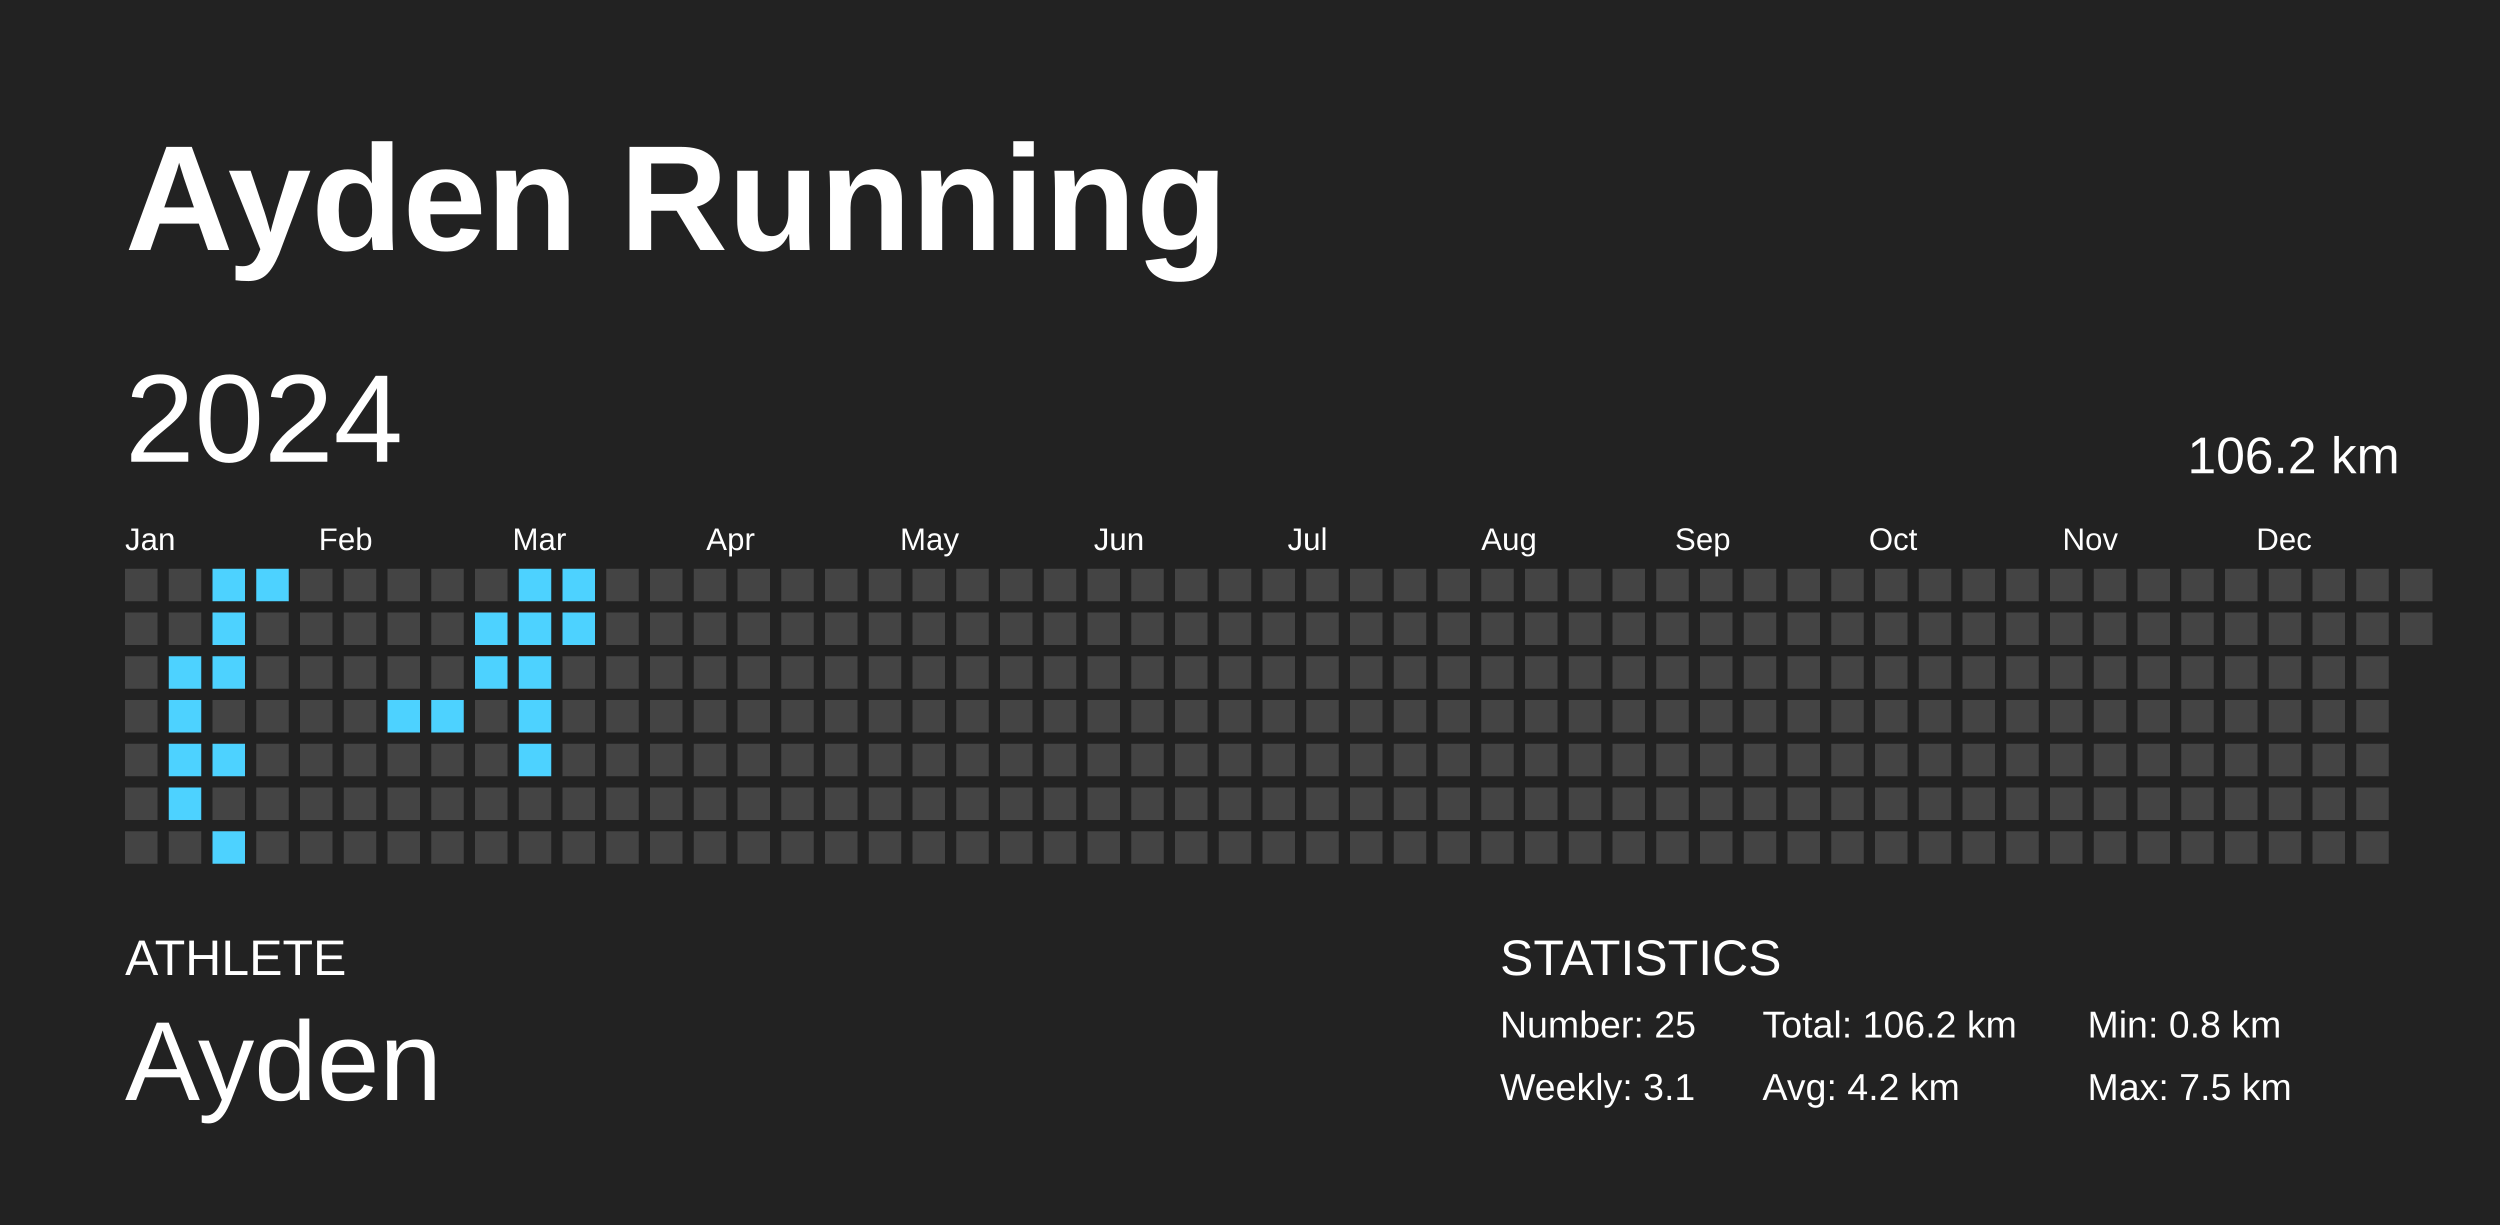
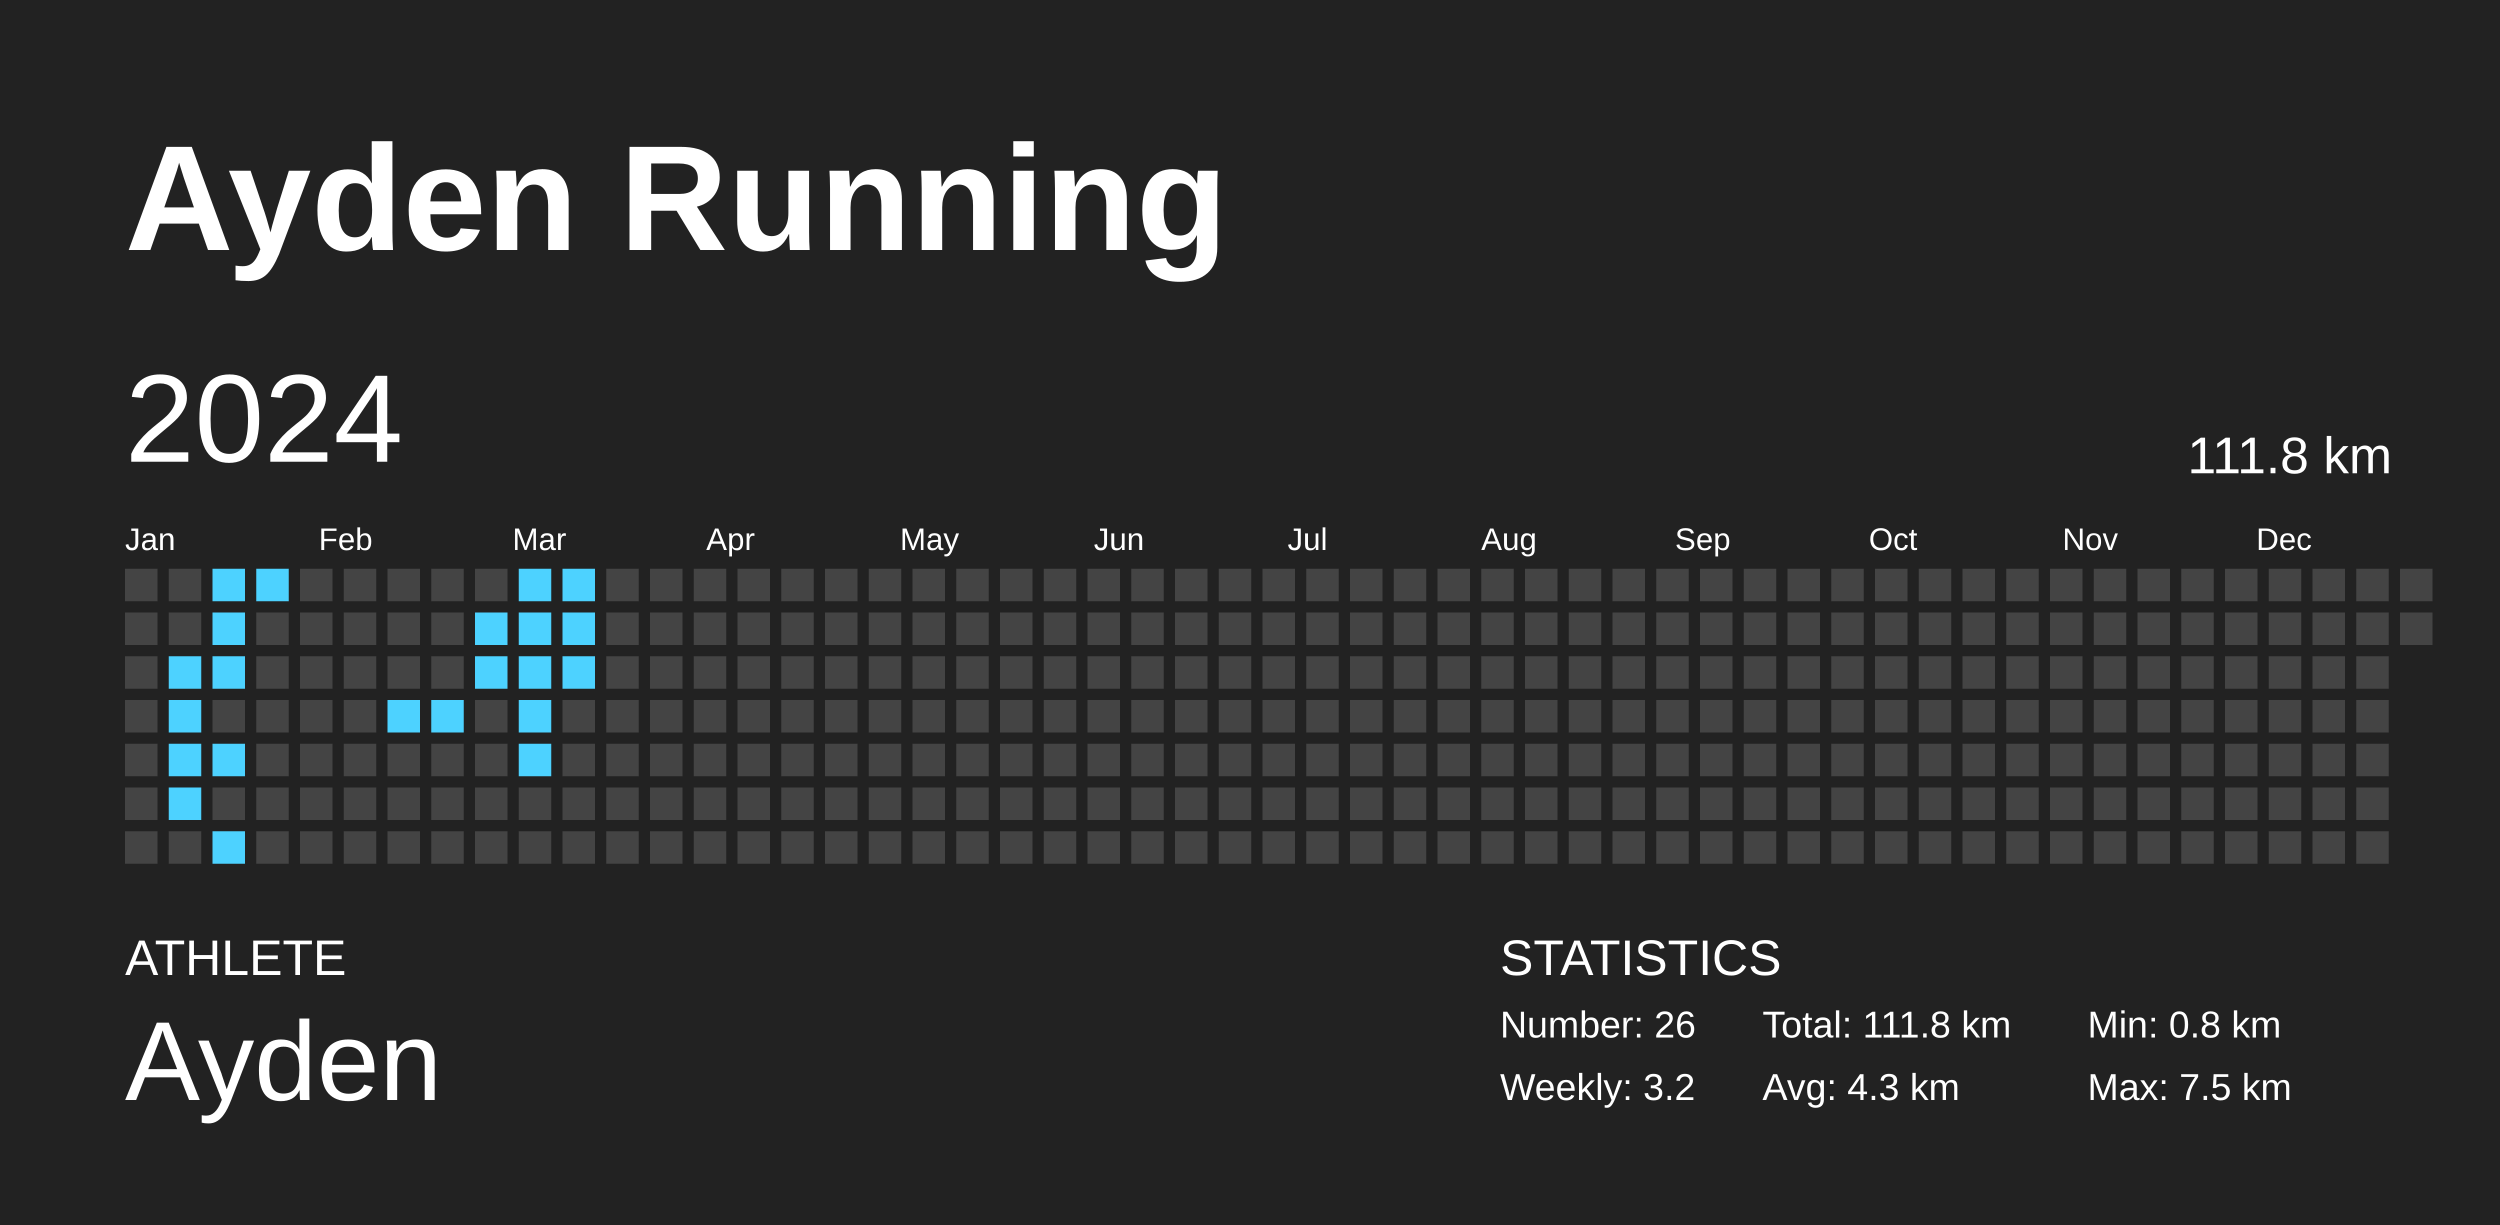
<svg xmlns="http://www.w3.org/2000/svg" baseProfile="full" height="98mm" version="1.1" viewBox="0,0,200,98" width="200mm">
  <defs />
  <rect fill="#222222" height="98" width="200" x="0" y="0" />
  <text fill="#FFFFFF" style="font-size:12px; font-family:Arial; font-weight:bold;" x="10" y="20">Ayden Running</text>
  <text fill="#FFFFFF" style="font-size:4px; font-family:Arial" x="10" y="78">ATHLETE</text>
  <text fill="#FFFFFF" style="font-size:9px; font-family:Arial" x="10" y="88">Ayden</text>
  <text fill="#FFFFFF" style="font-size:4px; font-family:Arial" x="120" y="78">STATISTICS</text>
-   <text fill="#FFFFFF" style="font-size:3px; font-family:Arial" x="120" y="83">Number: 25</text>
-   <text fill="#FFFFFF" style="font-size:3px; font-family:Arial" x="120" y="88">Weekly: 3.1</text>
-   <text fill="#FFFFFF" style="font-size:3px; font-family:Arial" x="141" y="83">Total: 106.2 km</text>
-   <text fill="#FFFFFF" style="font-size:3px; font-family:Arial" x="141" y="88">Avg: 4.2 km</text>
+   <text fill="#FFFFFF" style="font-size:3px; font-family:Arial" x="120" y="83">Number: 26</text>
+   <text fill="#FFFFFF" style="font-size:3px; font-family:Arial" x="120" y="88">Weekly: 3.2</text>
+   <text fill="#FFFFFF" style="font-size:3px; font-family:Arial" x="141" y="83">Total: 111.8 km</text>
+   <text fill="#FFFFFF" style="font-size:3px; font-family:Arial" x="141" y="88">Avg: 4.3 km</text>
  <text fill="#FFFFFF" style="font-size:3px; font-family:Arial" x="167" y="83">Min: 0.8 km</text>
  <text fill="#FFFFFF" style="font-size:3px; font-family:Arial" x="167" y="88">Max: 7.5 km</text>
  <text dominant-baseline="hanging" fill="#FFFFFF" style="font-size:10.0px; font-family:Arial;" x="10" y="30">2024</text>
-   <text dominant-baseline="hanging" fill="#FFFFFF" style="font-size:4.125px; font-family:Arial;" x="175" y="35">106.2 km</text>
+   <text dominant-baseline="hanging" fill="#FFFFFF" style="font-size:4.125px; font-family:Arial;" x="175" y="35">111.8 km</text>
  <text fill="#FFFFFF" style="font-size:2.5px; font-family:Arial" x="10.0" y="44">Jan</text>
  <text fill="#FFFFFF" style="font-size:2.5px; font-family:Arial" x="25.5" y="44">Feb</text>
  <text fill="#FFFFFF" style="font-size:2.5px; font-family:Arial" x="41.0" y="44">Mar</text>
  <text fill="#FFFFFF" style="font-size:2.5px; font-family:Arial" x="56.5" y="44">Apr</text>
  <text fill="#FFFFFF" style="font-size:2.5px; font-family:Arial" x="72.0" y="44">May</text>
  <text fill="#FFFFFF" style="font-size:2.5px; font-family:Arial" x="87.5" y="44">Jun</text>
  <text fill="#FFFFFF" style="font-size:2.5px; font-family:Arial" x="103.0" y="44">Jul</text>
  <text fill="#FFFFFF" style="font-size:2.5px; font-family:Arial" x="118.5" y="44">Aug</text>
  <text fill="#FFFFFF" style="font-size:2.5px; font-family:Arial" x="134.0" y="44">Sep</text>
  <text fill="#FFFFFF" style="font-size:2.5px; font-family:Arial" x="149.5" y="44">Oct</text>
  <text fill="#FFFFFF" style="font-size:2.5px; font-family:Arial" x="165.0" y="44">Nov</text>
  <text fill="#FFFFFF" style="font-size:2.5px; font-family:Arial" x="180.5" y="44">Dec</text>
  <rect fill="#444444" height="2.6" width="2.6" x="10.0" y="45.5" />
  <rect fill="#444444" height="2.6" width="2.6" x="10.0" y="49.0" />
  <rect fill="#444444" height="2.6" width="2.6" x="10.0" y="52.5" />
  <rect fill="#444444" height="2.6" width="2.6" x="10.0" y="56.0" />
  <rect fill="#444444" height="2.6" width="2.6" x="10.0" y="59.5" />
  <rect fill="#444444" height="2.6" width="2.6" x="10.0" y="63.0" />
  <rect fill="#444444" height="2.6" width="2.6" x="10.0" y="66.5" />
  <rect fill="#444444" height="2.6" width="2.6" x="13.5" y="45.5" />
  <rect fill="#444444" height="2.6" width="2.6" x="13.5" y="49.0" />
  <rect fill="#4dd2ff" height="2.6" width="2.6" x="13.5" y="52.5" />
  <rect fill="#4dd2ff" height="2.6" width="2.6" x="13.5" y="56.0" />
  <rect fill="#4dd2ff" height="2.6" width="2.6" x="13.5" y="59.5" />
  <rect fill="#4dd2ff" height="2.6" width="2.6" x="13.5" y="63.0" />
  <rect fill="#444444" height="2.6" width="2.6" x="13.5" y="66.5" />
  <rect fill="#4dd2ff" height="2.6" width="2.6" x="17.0" y="45.5" />
  <rect fill="#4dd2ff" height="2.6" width="2.6" x="17.0" y="49.0" />
  <rect fill="#4dd2ff" height="2.6" width="2.6" x="17.0" y="52.5" />
  <rect fill="#444444" height="2.6" width="2.6" x="17.0" y="56.0" />
  <rect fill="#4dd2ff" height="2.6" width="2.6" x="17.0" y="59.5" />
  <rect fill="#444444" height="2.6" width="2.6" x="17.0" y="63.0" />
  <rect fill="#4dd2ff" height="2.6" width="2.6" x="17.0" y="66.5" />
  <rect fill="#4dd2ff" height="2.6" width="2.6" x="20.5" y="45.5" />
  <rect fill="#444444" height="2.6" width="2.6" x="20.5" y="49.0" />
  <rect fill="#444444" height="2.6" width="2.6" x="20.5" y="52.5" />
  <rect fill="#444444" height="2.6" width="2.6" x="20.5" y="56.0" />
  <rect fill="#444444" height="2.6" width="2.6" x="20.5" y="59.5" />
  <rect fill="#444444" height="2.6" width="2.6" x="20.5" y="63.0" />
  <rect fill="#444444" height="2.6" width="2.6" x="20.5" y="66.5" />
  <rect fill="#444444" height="2.6" width="2.6" x="24.0" y="45.5" />
  <rect fill="#444444" height="2.6" width="2.6" x="24.0" y="49.0" />
  <rect fill="#444444" height="2.6" width="2.6" x="24.0" y="52.5" />
  <rect fill="#444444" height="2.6" width="2.6" x="24.0" y="56.0" />
  <rect fill="#444444" height="2.6" width="2.6" x="24.0" y="59.5" />
  <rect fill="#444444" height="2.6" width="2.6" x="24.0" y="63.0" />
  <rect fill="#444444" height="2.6" width="2.6" x="24.0" y="66.5" />
  <rect fill="#444444" height="2.6" width="2.6" x="27.5" y="45.5" />
  <rect fill="#444444" height="2.6" width="2.6" x="27.5" y="49.0" />
  <rect fill="#444444" height="2.6" width="2.6" x="27.5" y="52.5" />
  <rect fill="#444444" height="2.6" width="2.6" x="27.5" y="56.0" />
  <rect fill="#444444" height="2.6" width="2.6" x="27.5" y="59.5" />
  <rect fill="#444444" height="2.6" width="2.6" x="27.5" y="63.0" />
  <rect fill="#444444" height="2.6" width="2.6" x="27.5" y="66.5" />
  <rect fill="#444444" height="2.6" width="2.6" x="31.0" y="45.5" />
  <rect fill="#444444" height="2.6" width="2.6" x="31.0" y="49.0" />
  <rect fill="#444444" height="2.6" width="2.6" x="31.0" y="52.5" />
  <rect fill="#4dd2ff" height="2.6" width="2.6" x="31.0" y="56.0" />
  <rect fill="#444444" height="2.6" width="2.6" x="31.0" y="59.5" />
  <rect fill="#444444" height="2.6" width="2.6" x="31.0" y="63.0" />
  <rect fill="#444444" height="2.6" width="2.6" x="31.0" y="66.5" />
  <rect fill="#444444" height="2.6" width="2.6" x="34.5" y="45.5" />
  <rect fill="#444444" height="2.6" width="2.6" x="34.5" y="49.0" />
  <rect fill="#444444" height="2.6" width="2.6" x="34.5" y="52.5" />
  <rect fill="#4dd2ff" height="2.6" width="2.6" x="34.5" y="56.0" />
  <rect fill="#444444" height="2.6" width="2.6" x="34.5" y="59.5" />
  <rect fill="#444444" height="2.6" width="2.6" x="34.5" y="63.0" />
  <rect fill="#444444" height="2.6" width="2.6" x="34.5" y="66.5" />
  <rect fill="#444444" height="2.6" width="2.6" x="38.0" y="45.5" />
  <rect fill="#4dd2ff" height="2.6" width="2.6" x="38.0" y="49.0" />
  <rect fill="#4dd2ff" height="2.6" width="2.6" x="38.0" y="52.5" />
  <rect fill="#444444" height="2.6" width="2.6" x="38.0" y="56.0" />
  <rect fill="#444444" height="2.6" width="2.6" x="38.0" y="59.5" />
  <rect fill="#444444" height="2.6" width="2.6" x="38.0" y="63.0" />
  <rect fill="#444444" height="2.6" width="2.6" x="38.0" y="66.5" />
  <rect fill="#4dd2ff" height="2.6" width="2.6" x="41.5" y="45.5" />
  <rect fill="#4dd2ff" height="2.6" width="2.6" x="41.5" y="49.0" />
  <rect fill="#4dd2ff" height="2.6" width="2.6" x="41.5" y="52.5" />
  <rect fill="#4dd2ff" height="2.6" width="2.6" x="41.5" y="56.0" />
  <rect fill="#4dd2ff" height="2.6" width="2.6" x="41.5" y="59.5" />
  <rect fill="#444444" height="2.6" width="2.6" x="41.5" y="63.0" />
  <rect fill="#444444" height="2.6" width="2.6" x="41.5" y="66.5" />
  <rect fill="#4dd2ff" height="2.6" width="2.6" x="45.0" y="45.5" />
  <rect fill="#4dd2ff" height="2.6" width="2.6" x="45.0" y="49.0" />
-   <rect fill="#444444" height="2.6" width="2.6" x="45.0" y="52.5" />
+   <rect fill="#4dd2ff" height="2.6" width="2.6" x="45.0" y="52.5" />
  <rect fill="#444444" height="2.6" width="2.6" x="45.0" y="56.0" />
  <rect fill="#444444" height="2.6" width="2.6" x="45.0" y="59.5" />
  <rect fill="#444444" height="2.6" width="2.6" x="45.0" y="63.0" />
  <rect fill="#444444" height="2.6" width="2.6" x="45.0" y="66.5" />
  <rect fill="#444444" height="2.6" width="2.6" x="48.5" y="45.5" />
  <rect fill="#444444" height="2.6" width="2.6" x="48.5" y="49.0" />
  <rect fill="#444444" height="2.6" width="2.6" x="48.5" y="52.5" />
  <rect fill="#444444" height="2.6" width="2.6" x="48.5" y="56.0" />
  <rect fill="#444444" height="2.6" width="2.6" x="48.5" y="59.5" />
  <rect fill="#444444" height="2.6" width="2.6" x="48.5" y="63.0" />
  <rect fill="#444444" height="2.6" width="2.6" x="48.5" y="66.5" />
  <rect fill="#444444" height="2.6" width="2.6" x="52.0" y="45.5" />
  <rect fill="#444444" height="2.6" width="2.6" x="52.0" y="49.0" />
  <rect fill="#444444" height="2.6" width="2.6" x="52.0" y="52.5" />
  <rect fill="#444444" height="2.6" width="2.6" x="52.0" y="56.0" />
  <rect fill="#444444" height="2.6" width="2.6" x="52.0" y="59.5" />
  <rect fill="#444444" height="2.6" width="2.6" x="52.0" y="63.0" />
  <rect fill="#444444" height="2.6" width="2.6" x="52.0" y="66.5" />
  <rect fill="#444444" height="2.6" width="2.6" x="55.5" y="45.5" />
  <rect fill="#444444" height="2.6" width="2.6" x="55.5" y="49.0" />
  <rect fill="#444444" height="2.6" width="2.6" x="55.5" y="52.5" />
  <rect fill="#444444" height="2.6" width="2.6" x="55.5" y="56.0" />
  <rect fill="#444444" height="2.6" width="2.6" x="55.5" y="59.5" />
  <rect fill="#444444" height="2.6" width="2.6" x="55.5" y="63.0" />
  <rect fill="#444444" height="2.6" width="2.6" x="55.5" y="66.5" />
  <rect fill="#444444" height="2.6" width="2.6" x="59.0" y="45.5" />
  <rect fill="#444444" height="2.6" width="2.6" x="59.0" y="49.0" />
  <rect fill="#444444" height="2.6" width="2.6" x="59.0" y="52.5" />
  <rect fill="#444444" height="2.6" width="2.6" x="59.0" y="56.0" />
  <rect fill="#444444" height="2.6" width="2.6" x="59.0" y="59.5" />
  <rect fill="#444444" height="2.6" width="2.6" x="59.0" y="63.0" />
  <rect fill="#444444" height="2.6" width="2.6" x="59.0" y="66.5" />
  <rect fill="#444444" height="2.6" width="2.6" x="62.5" y="45.5" />
  <rect fill="#444444" height="2.6" width="2.6" x="62.5" y="49.0" />
  <rect fill="#444444" height="2.6" width="2.6" x="62.5" y="52.5" />
  <rect fill="#444444" height="2.6" width="2.6" x="62.5" y="56.0" />
  <rect fill="#444444" height="2.6" width="2.6" x="62.5" y="59.5" />
  <rect fill="#444444" height="2.6" width="2.6" x="62.5" y="63.0" />
  <rect fill="#444444" height="2.6" width="2.6" x="62.5" y="66.5" />
  <rect fill="#444444" height="2.6" width="2.6" x="66.0" y="45.5" />
  <rect fill="#444444" height="2.6" width="2.6" x="66.0" y="49.0" />
  <rect fill="#444444" height="2.6" width="2.6" x="66.0" y="52.5" />
  <rect fill="#444444" height="2.6" width="2.6" x="66.0" y="56.0" />
  <rect fill="#444444" height="2.6" width="2.6" x="66.0" y="59.5" />
  <rect fill="#444444" height="2.6" width="2.6" x="66.0" y="63.0" />
  <rect fill="#444444" height="2.6" width="2.6" x="66.0" y="66.5" />
  <rect fill="#444444" height="2.6" width="2.6" x="69.5" y="45.5" />
  <rect fill="#444444" height="2.6" width="2.6" x="69.5" y="49.0" />
  <rect fill="#444444" height="2.6" width="2.6" x="69.5" y="52.5" />
  <rect fill="#444444" height="2.6" width="2.6" x="69.5" y="56.0" />
  <rect fill="#444444" height="2.6" width="2.6" x="69.5" y="59.5" />
  <rect fill="#444444" height="2.6" width="2.6" x="69.5" y="63.0" />
  <rect fill="#444444" height="2.6" width="2.6" x="69.5" y="66.5" />
  <rect fill="#444444" height="2.6" width="2.6" x="73.0" y="45.5" />
  <rect fill="#444444" height="2.6" width="2.6" x="73.0" y="49.0" />
  <rect fill="#444444" height="2.6" width="2.6" x="73.0" y="52.5" />
  <rect fill="#444444" height="2.6" width="2.6" x="73.0" y="56.0" />
  <rect fill="#444444" height="2.6" width="2.6" x="73.0" y="59.5" />
  <rect fill="#444444" height="2.6" width="2.6" x="73.0" y="63.0" />
  <rect fill="#444444" height="2.6" width="2.6" x="73.0" y="66.5" />
  <rect fill="#444444" height="2.6" width="2.6" x="76.5" y="45.5" />
  <rect fill="#444444" height="2.6" width="2.6" x="76.5" y="49.0" />
  <rect fill="#444444" height="2.6" width="2.6" x="76.5" y="52.5" />
  <rect fill="#444444" height="2.6" width="2.6" x="76.5" y="56.0" />
  <rect fill="#444444" height="2.6" width="2.6" x="76.5" y="59.5" />
  <rect fill="#444444" height="2.6" width="2.6" x="76.5" y="63.0" />
  <rect fill="#444444" height="2.6" width="2.6" x="76.5" y="66.5" />
  <rect fill="#444444" height="2.6" width="2.6" x="80.0" y="45.5" />
  <rect fill="#444444" height="2.6" width="2.6" x="80.0" y="49.0" />
  <rect fill="#444444" height="2.6" width="2.6" x="80.0" y="52.5" />
  <rect fill="#444444" height="2.6" width="2.6" x="80.0" y="56.0" />
  <rect fill="#444444" height="2.6" width="2.6" x="80.0" y="59.5" />
  <rect fill="#444444" height="2.6" width="2.6" x="80.0" y="63.0" />
  <rect fill="#444444" height="2.6" width="2.6" x="80.0" y="66.5" />
  <rect fill="#444444" height="2.6" width="2.6" x="83.5" y="45.5" />
  <rect fill="#444444" height="2.6" width="2.6" x="83.5" y="49.0" />
  <rect fill="#444444" height="2.6" width="2.6" x="83.5" y="52.5" />
  <rect fill="#444444" height="2.6" width="2.6" x="83.5" y="56.0" />
  <rect fill="#444444" height="2.6" width="2.6" x="83.5" y="59.5" />
  <rect fill="#444444" height="2.6" width="2.6" x="83.5" y="63.0" />
  <rect fill="#444444" height="2.6" width="2.6" x="83.5" y="66.5" />
  <rect fill="#444444" height="2.6" width="2.6" x="87.0" y="45.5" />
  <rect fill="#444444" height="2.6" width="2.6" x="87.0" y="49.0" />
  <rect fill="#444444" height="2.6" width="2.6" x="87.0" y="52.5" />
  <rect fill="#444444" height="2.6" width="2.6" x="87.0" y="56.0" />
  <rect fill="#444444" height="2.6" width="2.6" x="87.0" y="59.5" />
  <rect fill="#444444" height="2.6" width="2.6" x="87.0" y="63.0" />
  <rect fill="#444444" height="2.6" width="2.6" x="87.0" y="66.5" />
  <rect fill="#444444" height="2.6" width="2.6" x="90.5" y="45.5" />
  <rect fill="#444444" height="2.6" width="2.6" x="90.5" y="49.0" />
  <rect fill="#444444" height="2.6" width="2.6" x="90.5" y="52.5" />
  <rect fill="#444444" height="2.6" width="2.6" x="90.5" y="56.0" />
  <rect fill="#444444" height="2.6" width="2.6" x="90.5" y="59.5" />
  <rect fill="#444444" height="2.6" width="2.6" x="90.5" y="63.0" />
  <rect fill="#444444" height="2.6" width="2.6" x="90.5" y="66.5" />
  <rect fill="#444444" height="2.6" width="2.6" x="94.0" y="45.5" />
  <rect fill="#444444" height="2.6" width="2.6" x="94.0" y="49.0" />
  <rect fill="#444444" height="2.6" width="2.6" x="94.0" y="52.5" />
  <rect fill="#444444" height="2.6" width="2.6" x="94.0" y="56.0" />
  <rect fill="#444444" height="2.6" width="2.6" x="94.0" y="59.5" />
  <rect fill="#444444" height="2.6" width="2.6" x="94.0" y="63.0" />
  <rect fill="#444444" height="2.6" width="2.6" x="94.0" y="66.5" />
  <rect fill="#444444" height="2.6" width="2.6" x="97.5" y="45.5" />
  <rect fill="#444444" height="2.6" width="2.6" x="97.5" y="49.0" />
  <rect fill="#444444" height="2.6" width="2.6" x="97.5" y="52.5" />
  <rect fill="#444444" height="2.6" width="2.6" x="97.5" y="56.0" />
  <rect fill="#444444" height="2.6" width="2.6" x="97.5" y="59.5" />
  <rect fill="#444444" height="2.6" width="2.6" x="97.5" y="63.0" />
  <rect fill="#444444" height="2.6" width="2.6" x="97.5" y="66.5" />
  <rect fill="#444444" height="2.6" width="2.6" x="101.0" y="45.5" />
  <rect fill="#444444" height="2.6" width="2.6" x="101.0" y="49.0" />
  <rect fill="#444444" height="2.6" width="2.6" x="101.0" y="52.5" />
  <rect fill="#444444" height="2.6" width="2.6" x="101.0" y="56.0" />
  <rect fill="#444444" height="2.6" width="2.6" x="101.0" y="59.5" />
  <rect fill="#444444" height="2.6" width="2.6" x="101.0" y="63.0" />
  <rect fill="#444444" height="2.6" width="2.6" x="101.0" y="66.5" />
  <rect fill="#444444" height="2.6" width="2.6" x="104.5" y="45.5" />
  <rect fill="#444444" height="2.6" width="2.6" x="104.5" y="49.0" />
  <rect fill="#444444" height="2.6" width="2.6" x="104.5" y="52.5" />
  <rect fill="#444444" height="2.6" width="2.6" x="104.5" y="56.0" />
  <rect fill="#444444" height="2.6" width="2.6" x="104.5" y="59.5" />
  <rect fill="#444444" height="2.6" width="2.6" x="104.5" y="63.0" />
  <rect fill="#444444" height="2.6" width="2.6" x="104.5" y="66.5" />
  <rect fill="#444444" height="2.6" width="2.6" x="108.0" y="45.5" />
  <rect fill="#444444" height="2.6" width="2.6" x="108.0" y="49.0" />
  <rect fill="#444444" height="2.6" width="2.6" x="108.0" y="52.5" />
  <rect fill="#444444" height="2.6" width="2.6" x="108.0" y="56.0" />
  <rect fill="#444444" height="2.6" width="2.6" x="108.0" y="59.5" />
  <rect fill="#444444" height="2.6" width="2.6" x="108.0" y="63.0" />
  <rect fill="#444444" height="2.6" width="2.6" x="108.0" y="66.5" />
  <rect fill="#444444" height="2.6" width="2.6" x="111.5" y="45.5" />
  <rect fill="#444444" height="2.6" width="2.6" x="111.5" y="49.0" />
  <rect fill="#444444" height="2.6" width="2.6" x="111.5" y="52.5" />
  <rect fill="#444444" height="2.6" width="2.6" x="111.5" y="56.0" />
  <rect fill="#444444" height="2.6" width="2.6" x="111.5" y="59.5" />
  <rect fill="#444444" height="2.6" width="2.6" x="111.5" y="63.0" />
  <rect fill="#444444" height="2.6" width="2.6" x="111.5" y="66.5" />
  <rect fill="#444444" height="2.6" width="2.6" x="115.0" y="45.5" />
  <rect fill="#444444" height="2.6" width="2.6" x="115.0" y="49.0" />
  <rect fill="#444444" height="2.6" width="2.6" x="115.0" y="52.5" />
  <rect fill="#444444" height="2.6" width="2.6" x="115.0" y="56.0" />
  <rect fill="#444444" height="2.6" width="2.6" x="115.0" y="59.5" />
  <rect fill="#444444" height="2.6" width="2.6" x="115.0" y="63.0" />
  <rect fill="#444444" height="2.6" width="2.6" x="115.0" y="66.5" />
  <rect fill="#444444" height="2.6" width="2.6" x="118.5" y="45.5" />
  <rect fill="#444444" height="2.6" width="2.6" x="118.5" y="49.0" />
  <rect fill="#444444" height="2.6" width="2.6" x="118.5" y="52.5" />
  <rect fill="#444444" height="2.6" width="2.6" x="118.5" y="56.0" />
  <rect fill="#444444" height="2.6" width="2.6" x="118.5" y="59.5" />
  <rect fill="#444444" height="2.6" width="2.6" x="118.5" y="63.0" />
  <rect fill="#444444" height="2.6" width="2.6" x="118.5" y="66.5" />
  <rect fill="#444444" height="2.6" width="2.6" x="122.0" y="45.5" />
  <rect fill="#444444" height="2.6" width="2.6" x="122.0" y="49.0" />
  <rect fill="#444444" height="2.6" width="2.6" x="122.0" y="52.5" />
  <rect fill="#444444" height="2.6" width="2.6" x="122.0" y="56.0" />
  <rect fill="#444444" height="2.6" width="2.6" x="122.0" y="59.5" />
  <rect fill="#444444" height="2.6" width="2.6" x="122.0" y="63.0" />
  <rect fill="#444444" height="2.6" width="2.6" x="122.0" y="66.5" />
  <rect fill="#444444" height="2.6" width="2.6" x="125.5" y="45.5" />
  <rect fill="#444444" height="2.6" width="2.6" x="125.5" y="49.0" />
  <rect fill="#444444" height="2.6" width="2.6" x="125.5" y="52.5" />
  <rect fill="#444444" height="2.6" width="2.6" x="125.5" y="56.0" />
  <rect fill="#444444" height="2.6" width="2.6" x="125.5" y="59.5" />
  <rect fill="#444444" height="2.6" width="2.6" x="125.5" y="63.0" />
  <rect fill="#444444" height="2.6" width="2.6" x="125.5" y="66.5" />
  <rect fill="#444444" height="2.6" width="2.6" x="129.0" y="45.5" />
  <rect fill="#444444" height="2.6" width="2.6" x="129.0" y="49.0" />
  <rect fill="#444444" height="2.6" width="2.6" x="129.0" y="52.5" />
  <rect fill="#444444" height="2.6" width="2.6" x="129.0" y="56.0" />
  <rect fill="#444444" height="2.6" width="2.6" x="129.0" y="59.5" />
  <rect fill="#444444" height="2.6" width="2.6" x="129.0" y="63.0" />
  <rect fill="#444444" height="2.6" width="2.6" x="129.0" y="66.5" />
  <rect fill="#444444" height="2.6" width="2.6" x="132.5" y="45.5" />
  <rect fill="#444444" height="2.6" width="2.6" x="132.5" y="49.0" />
  <rect fill="#444444" height="2.6" width="2.6" x="132.5" y="52.5" />
  <rect fill="#444444" height="2.6" width="2.6" x="132.5" y="56.0" />
  <rect fill="#444444" height="2.6" width="2.6" x="132.5" y="59.5" />
  <rect fill="#444444" height="2.6" width="2.6" x="132.5" y="63.0" />
  <rect fill="#444444" height="2.6" width="2.6" x="132.5" y="66.5" />
  <rect fill="#444444" height="2.6" width="2.6" x="136.0" y="45.5" />
  <rect fill="#444444" height="2.6" width="2.6" x="136.0" y="49.0" />
  <rect fill="#444444" height="2.6" width="2.6" x="136.0" y="52.5" />
  <rect fill="#444444" height="2.6" width="2.6" x="136.0" y="56.0" />
  <rect fill="#444444" height="2.6" width="2.6" x="136.0" y="59.5" />
  <rect fill="#444444" height="2.6" width="2.6" x="136.0" y="63.0" />
  <rect fill="#444444" height="2.6" width="2.6" x="136.0" y="66.5" />
  <rect fill="#444444" height="2.6" width="2.6" x="139.5" y="45.5" />
  <rect fill="#444444" height="2.6" width="2.6" x="139.5" y="49.0" />
  <rect fill="#444444" height="2.6" width="2.6" x="139.5" y="52.5" />
  <rect fill="#444444" height="2.6" width="2.6" x="139.5" y="56.0" />
  <rect fill="#444444" height="2.6" width="2.6" x="139.5" y="59.5" />
  <rect fill="#444444" height="2.6" width="2.6" x="139.5" y="63.0" />
  <rect fill="#444444" height="2.6" width="2.6" x="139.5" y="66.5" />
  <rect fill="#444444" height="2.6" width="2.6" x="143.0" y="45.5" />
  <rect fill="#444444" height="2.6" width="2.6" x="143.0" y="49.0" />
  <rect fill="#444444" height="2.6" width="2.6" x="143.0" y="52.5" />
  <rect fill="#444444" height="2.6" width="2.6" x="143.0" y="56.0" />
  <rect fill="#444444" height="2.6" width="2.6" x="143.0" y="59.5" />
  <rect fill="#444444" height="2.6" width="2.6" x="143.0" y="63.0" />
  <rect fill="#444444" height="2.6" width="2.6" x="143.0" y="66.5" />
  <rect fill="#444444" height="2.6" width="2.6" x="146.5" y="45.5" />
  <rect fill="#444444" height="2.6" width="2.6" x="146.5" y="49.0" />
  <rect fill="#444444" height="2.6" width="2.6" x="146.5" y="52.5" />
  <rect fill="#444444" height="2.6" width="2.6" x="146.5" y="56.0" />
  <rect fill="#444444" height="2.6" width="2.6" x="146.5" y="59.5" />
  <rect fill="#444444" height="2.6" width="2.6" x="146.5" y="63.0" />
  <rect fill="#444444" height="2.6" width="2.6" x="146.5" y="66.5" />
  <rect fill="#444444" height="2.6" width="2.6" x="150.0" y="45.5" />
  <rect fill="#444444" height="2.6" width="2.6" x="150.0" y="49.0" />
  <rect fill="#444444" height="2.6" width="2.6" x="150.0" y="52.5" />
  <rect fill="#444444" height="2.6" width="2.6" x="150.0" y="56.0" />
  <rect fill="#444444" height="2.6" width="2.6" x="150.0" y="59.5" />
  <rect fill="#444444" height="2.6" width="2.6" x="150.0" y="63.0" />
  <rect fill="#444444" height="2.6" width="2.6" x="150.0" y="66.5" />
  <rect fill="#444444" height="2.6" width="2.6" x="153.5" y="45.5" />
  <rect fill="#444444" height="2.6" width="2.6" x="153.5" y="49.0" />
  <rect fill="#444444" height="2.6" width="2.6" x="153.5" y="52.5" />
  <rect fill="#444444" height="2.6" width="2.6" x="153.5" y="56.0" />
  <rect fill="#444444" height="2.6" width="2.6" x="153.5" y="59.5" />
  <rect fill="#444444" height="2.6" width="2.6" x="153.5" y="63.0" />
  <rect fill="#444444" height="2.6" width="2.6" x="153.5" y="66.5" />
  <rect fill="#444444" height="2.6" width="2.6" x="157.0" y="45.5" />
  <rect fill="#444444" height="2.6" width="2.6" x="157.0" y="49.0" />
  <rect fill="#444444" height="2.6" width="2.6" x="157.0" y="52.5" />
  <rect fill="#444444" height="2.6" width="2.6" x="157.0" y="56.0" />
  <rect fill="#444444" height="2.6" width="2.6" x="157.0" y="59.5" />
  <rect fill="#444444" height="2.6" width="2.6" x="157.0" y="63.0" />
  <rect fill="#444444" height="2.6" width="2.6" x="157.0" y="66.5" />
  <rect fill="#444444" height="2.6" width="2.6" x="160.5" y="45.5" />
  <rect fill="#444444" height="2.6" width="2.6" x="160.5" y="49.0" />
  <rect fill="#444444" height="2.6" width="2.6" x="160.5" y="52.5" />
  <rect fill="#444444" height="2.6" width="2.6" x="160.5" y="56.0" />
  <rect fill="#444444" height="2.6" width="2.6" x="160.5" y="59.5" />
  <rect fill="#444444" height="2.6" width="2.6" x="160.5" y="63.0" />
  <rect fill="#444444" height="2.6" width="2.6" x="160.5" y="66.5" />
  <rect fill="#444444" height="2.6" width="2.6" x="164.0" y="45.5" />
  <rect fill="#444444" height="2.6" width="2.6" x="164.0" y="49.0" />
  <rect fill="#444444" height="2.6" width="2.6" x="164.0" y="52.5" />
  <rect fill="#444444" height="2.6" width="2.6" x="164.0" y="56.0" />
  <rect fill="#444444" height="2.6" width="2.6" x="164.0" y="59.5" />
  <rect fill="#444444" height="2.6" width="2.6" x="164.0" y="63.0" />
  <rect fill="#444444" height="2.6" width="2.6" x="164.0" y="66.5" />
  <rect fill="#444444" height="2.6" width="2.6" x="167.5" y="45.5" />
  <rect fill="#444444" height="2.6" width="2.6" x="167.5" y="49.0" />
  <rect fill="#444444" height="2.6" width="2.6" x="167.5" y="52.5" />
  <rect fill="#444444" height="2.6" width="2.6" x="167.5" y="56.0" />
  <rect fill="#444444" height="2.6" width="2.6" x="167.5" y="59.5" />
  <rect fill="#444444" height="2.6" width="2.6" x="167.5" y="63.0" />
  <rect fill="#444444" height="2.6" width="2.6" x="167.5" y="66.5" />
  <rect fill="#444444" height="2.6" width="2.6" x="171.0" y="45.5" />
  <rect fill="#444444" height="2.6" width="2.6" x="171.0" y="49.0" />
  <rect fill="#444444" height="2.6" width="2.6" x="171.0" y="52.5" />
  <rect fill="#444444" height="2.6" width="2.6" x="171.0" y="56.0" />
  <rect fill="#444444" height="2.6" width="2.6" x="171.0" y="59.5" />
  <rect fill="#444444" height="2.6" width="2.6" x="171.0" y="63.0" />
  <rect fill="#444444" height="2.6" width="2.6" x="171.0" y="66.5" />
  <rect fill="#444444" height="2.6" width="2.6" x="174.5" y="45.5" />
  <rect fill="#444444" height="2.6" width="2.6" x="174.5" y="49.0" />
  <rect fill="#444444" height="2.6" width="2.6" x="174.5" y="52.5" />
  <rect fill="#444444" height="2.6" width="2.6" x="174.5" y="56.0" />
  <rect fill="#444444" height="2.6" width="2.6" x="174.5" y="59.5" />
  <rect fill="#444444" height="2.6" width="2.6" x="174.5" y="63.0" />
  <rect fill="#444444" height="2.6" width="2.6" x="174.5" y="66.5" />
  <rect fill="#444444" height="2.6" width="2.6" x="178.0" y="45.5" />
  <rect fill="#444444" height="2.6" width="2.6" x="178.0" y="49.0" />
  <rect fill="#444444" height="2.6" width="2.6" x="178.0" y="52.5" />
  <rect fill="#444444" height="2.6" width="2.6" x="178.0" y="56.0" />
  <rect fill="#444444" height="2.6" width="2.6" x="178.0" y="59.5" />
  <rect fill="#444444" height="2.6" width="2.6" x="178.0" y="63.0" />
  <rect fill="#444444" height="2.6" width="2.6" x="178.0" y="66.5" />
  <rect fill="#444444" height="2.6" width="2.6" x="181.5" y="45.5" />
  <rect fill="#444444" height="2.6" width="2.6" x="181.5" y="49.0" />
  <rect fill="#444444" height="2.6" width="2.6" x="181.5" y="52.5" />
  <rect fill="#444444" height="2.6" width="2.6" x="181.5" y="56.0" />
  <rect fill="#444444" height="2.6" width="2.6" x="181.5" y="59.5" />
  <rect fill="#444444" height="2.6" width="2.6" x="181.5" y="63.0" />
  <rect fill="#444444" height="2.6" width="2.6" x="181.5" y="66.5" />
  <rect fill="#444444" height="2.6" width="2.6" x="185.0" y="45.5" />
  <rect fill="#444444" height="2.6" width="2.6" x="185.0" y="49.0" />
  <rect fill="#444444" height="2.6" width="2.6" x="185.0" y="52.5" />
  <rect fill="#444444" height="2.6" width="2.6" x="185.0" y="56.0" />
  <rect fill="#444444" height="2.6" width="2.6" x="185.0" y="59.5" />
  <rect fill="#444444" height="2.6" width="2.6" x="185.0" y="63.0" />
  <rect fill="#444444" height="2.6" width="2.6" x="185.0" y="66.5" />
  <rect fill="#444444" height="2.6" width="2.6" x="188.5" y="45.5" />
  <rect fill="#444444" height="2.6" width="2.6" x="188.5" y="49.0" />
  <rect fill="#444444" height="2.6" width="2.6" x="188.5" y="52.5" />
  <rect fill="#444444" height="2.6" width="2.6" x="188.5" y="56.0" />
  <rect fill="#444444" height="2.6" width="2.6" x="188.5" y="59.5" />
  <rect fill="#444444" height="2.6" width="2.6" x="188.5" y="63.0" />
  <rect fill="#444444" height="2.6" width="2.6" x="188.5" y="66.5" />
  <rect fill="#444444" height="2.6" width="2.6" x="192.0" y="45.5" />
  <rect fill="#444444" height="2.6" width="2.6" x="192.0" y="49.0" />
</svg>
